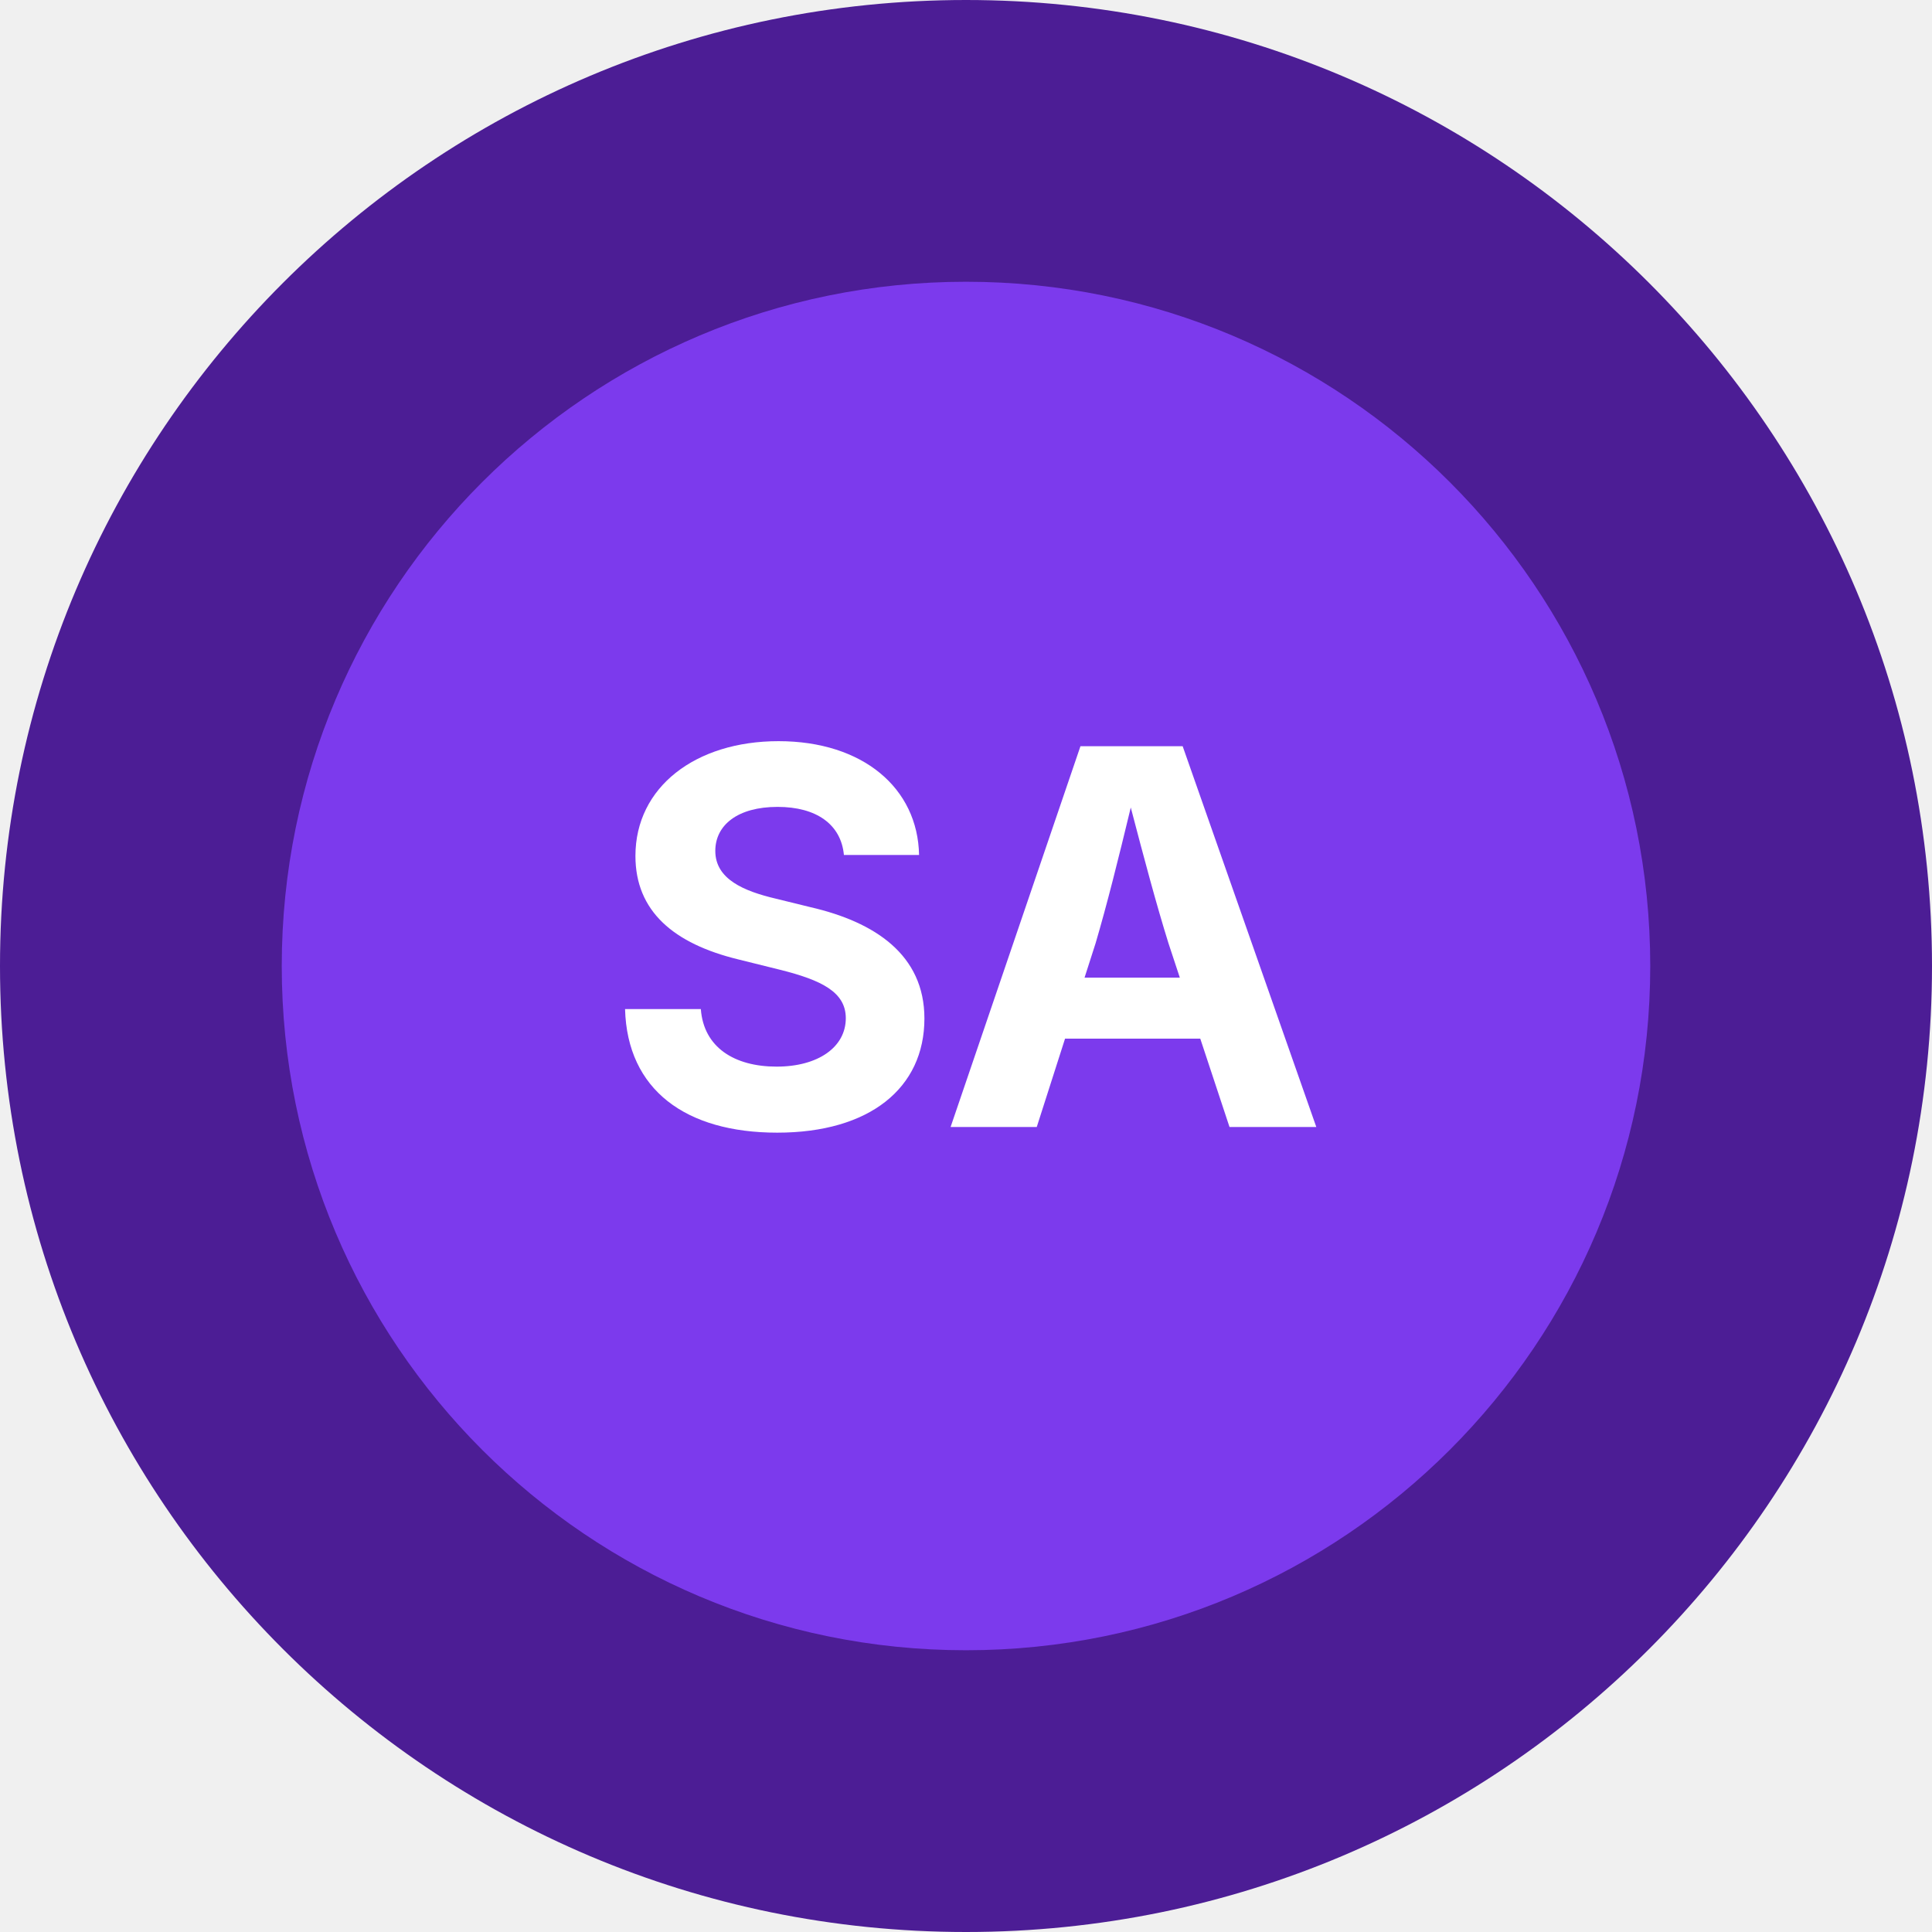
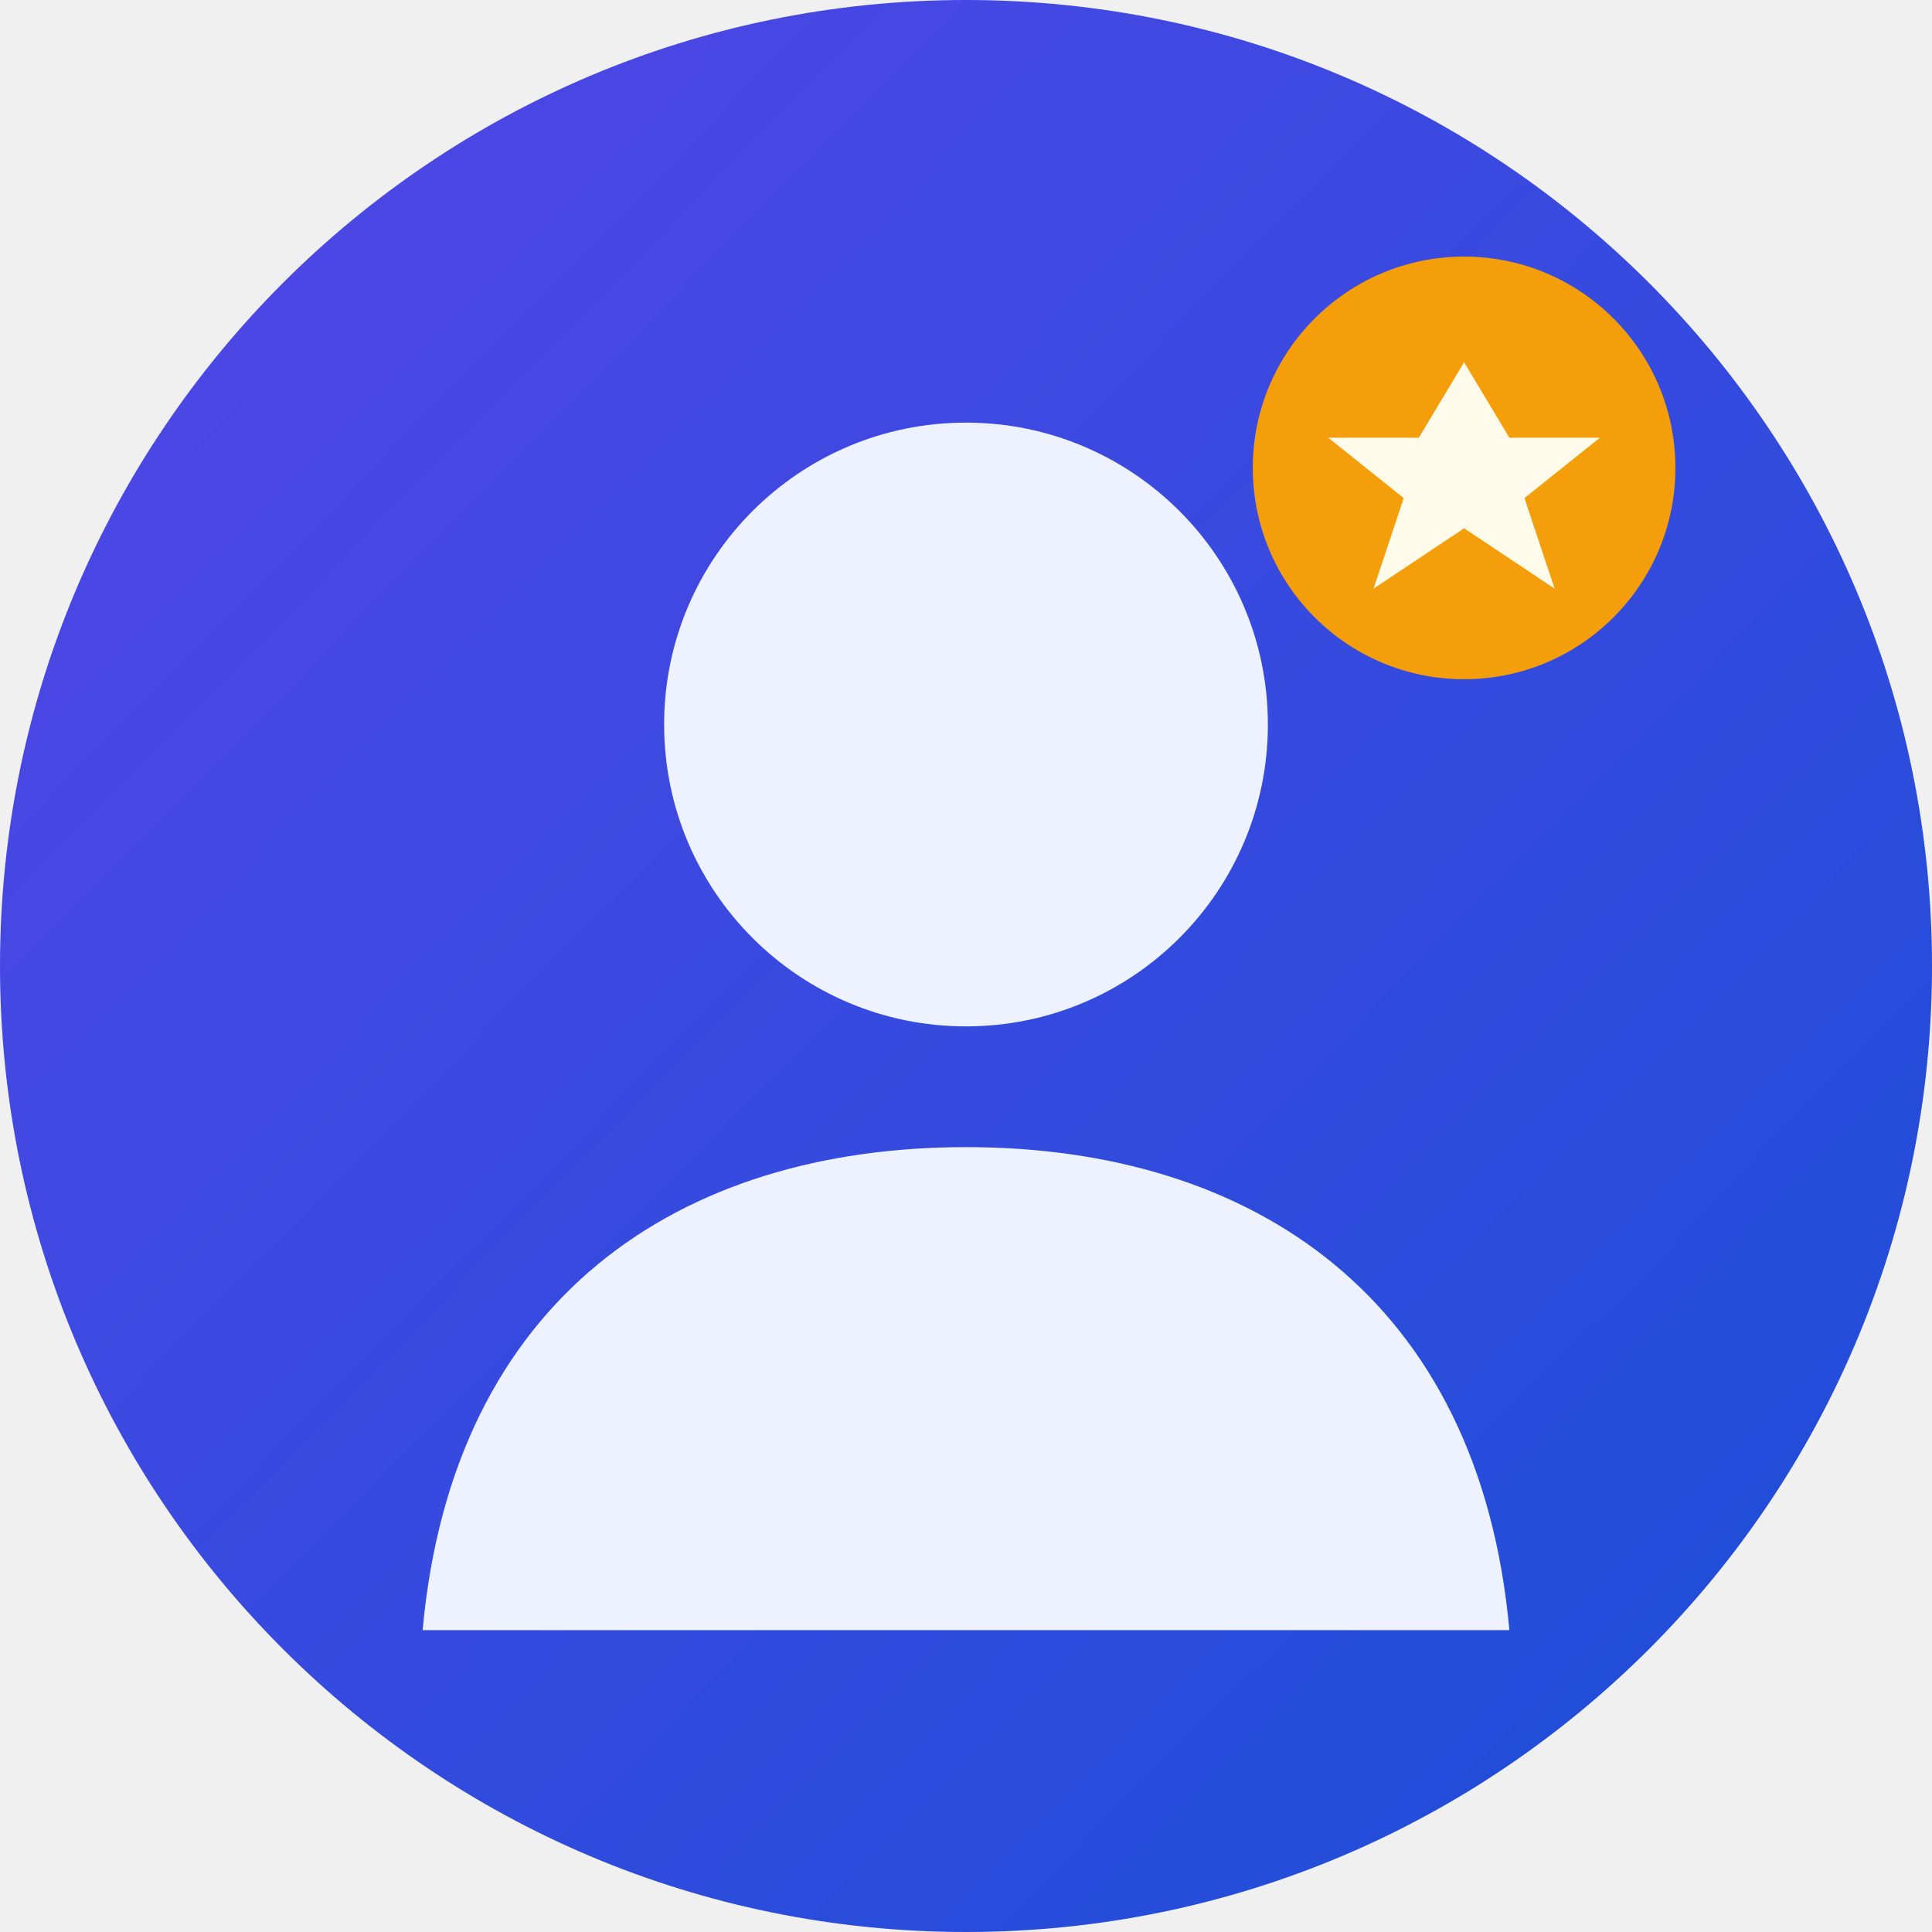
- <svg xmlns="http://www.w3.org/2000/svg" width="96" height="96" viewBox="0 0 96 96" fill="none">
-   <rect width="96" height="96" rx="48" fill="#4C1D95" />
-   <circle cx="48" cy="48" r="34" fill="#7C3AED" />
-   <text x="48" y="56" text-anchor="middle" fill="white" font-family="Inter, Arial, sans-serif" font-size="26" font-weight="700">SA</text>
+ <svg xmlns="http://www.w3.org/2000/svg" width="128" height="128" viewBox="0 0 128 128" fill="none">
+   <defs>
+     <linearGradient id="bg" x1="8" y1="10" x2="120" y2="120" gradientUnits="userSpaceOnUse">
+       <stop stop-color="#4F46E5" />
+       <stop offset="1" stop-color="#1D4ED8" />
+     </linearGradient>
+   </defs>
+   <rect width="128" height="128" rx="64" fill="url(#bg)" />
+   <circle cx="64" cy="48" r="20" fill="#EEF2FF" />
+   <path d="M28 108C30 86 45 76 64 76C83 76 98 86 100 108H28Z" fill="#EEF2FF" />
+   <circle cx="97" cy="31" r="14" fill="#F59E0B" />
+   <path d="M97 24L100 29H106L101 33L103 39L97 35L91 39L93 33L88 29H94L97 24Z" fill="#FFFBEB" />
</svg>
